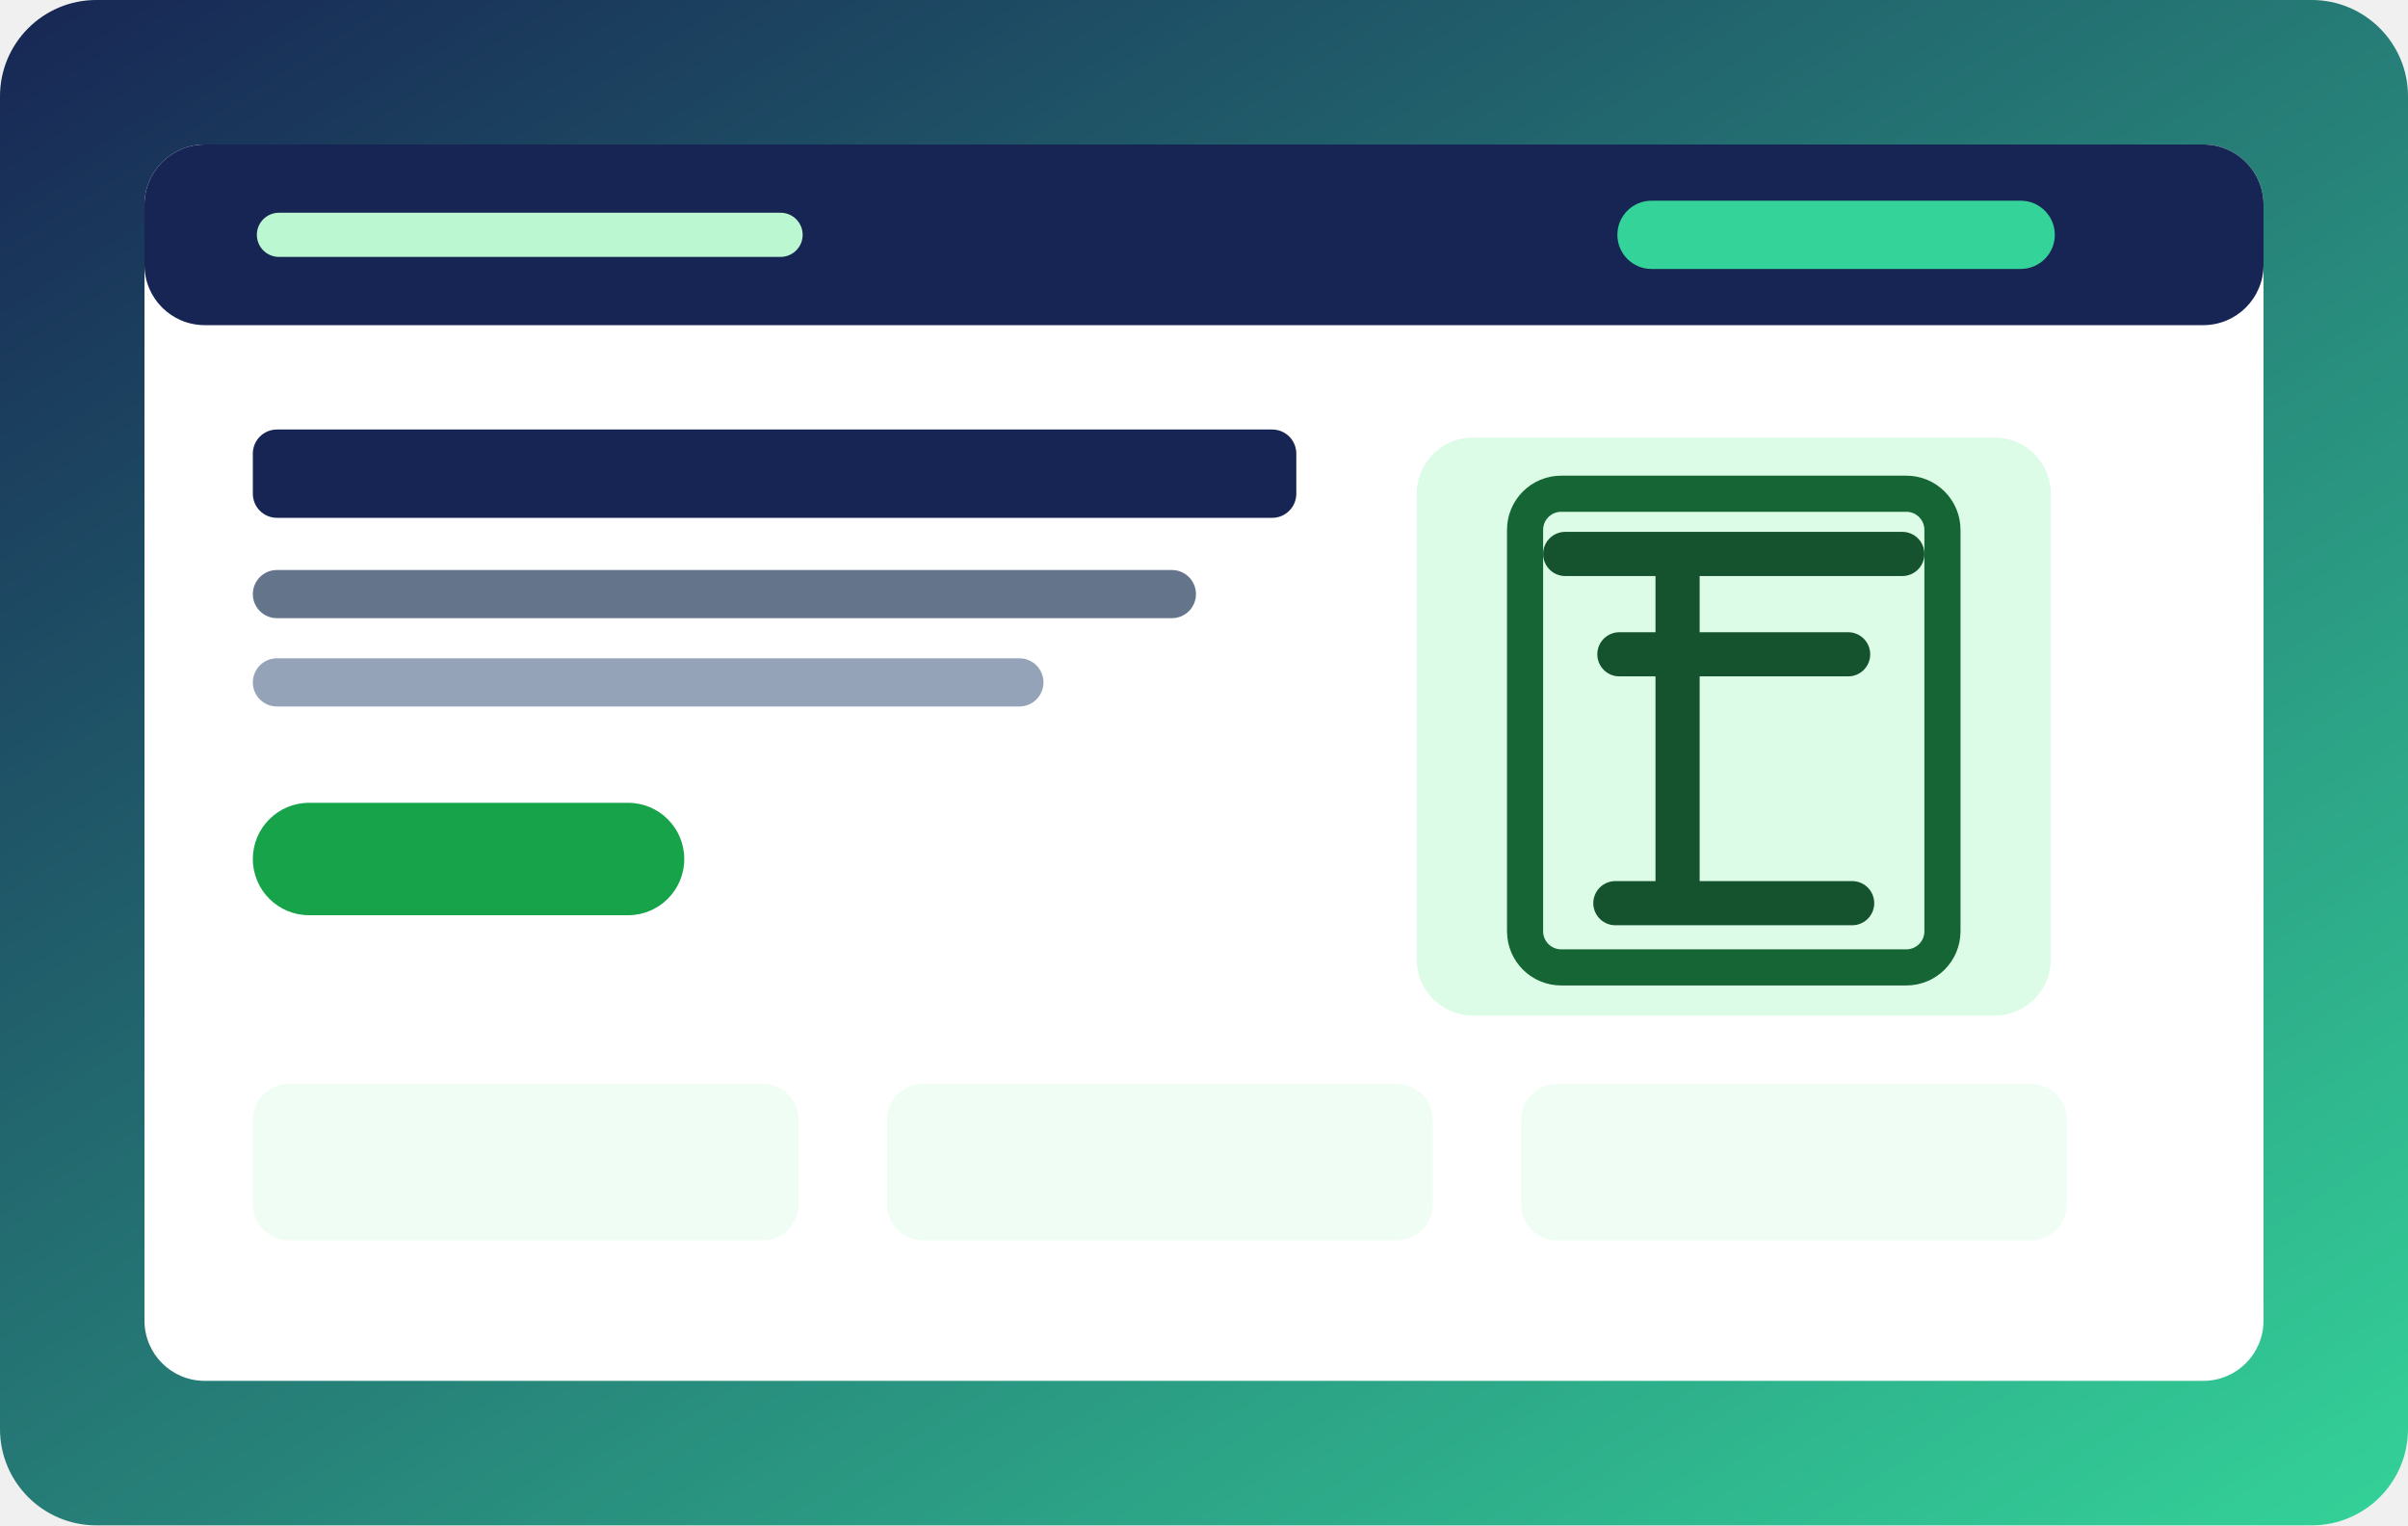
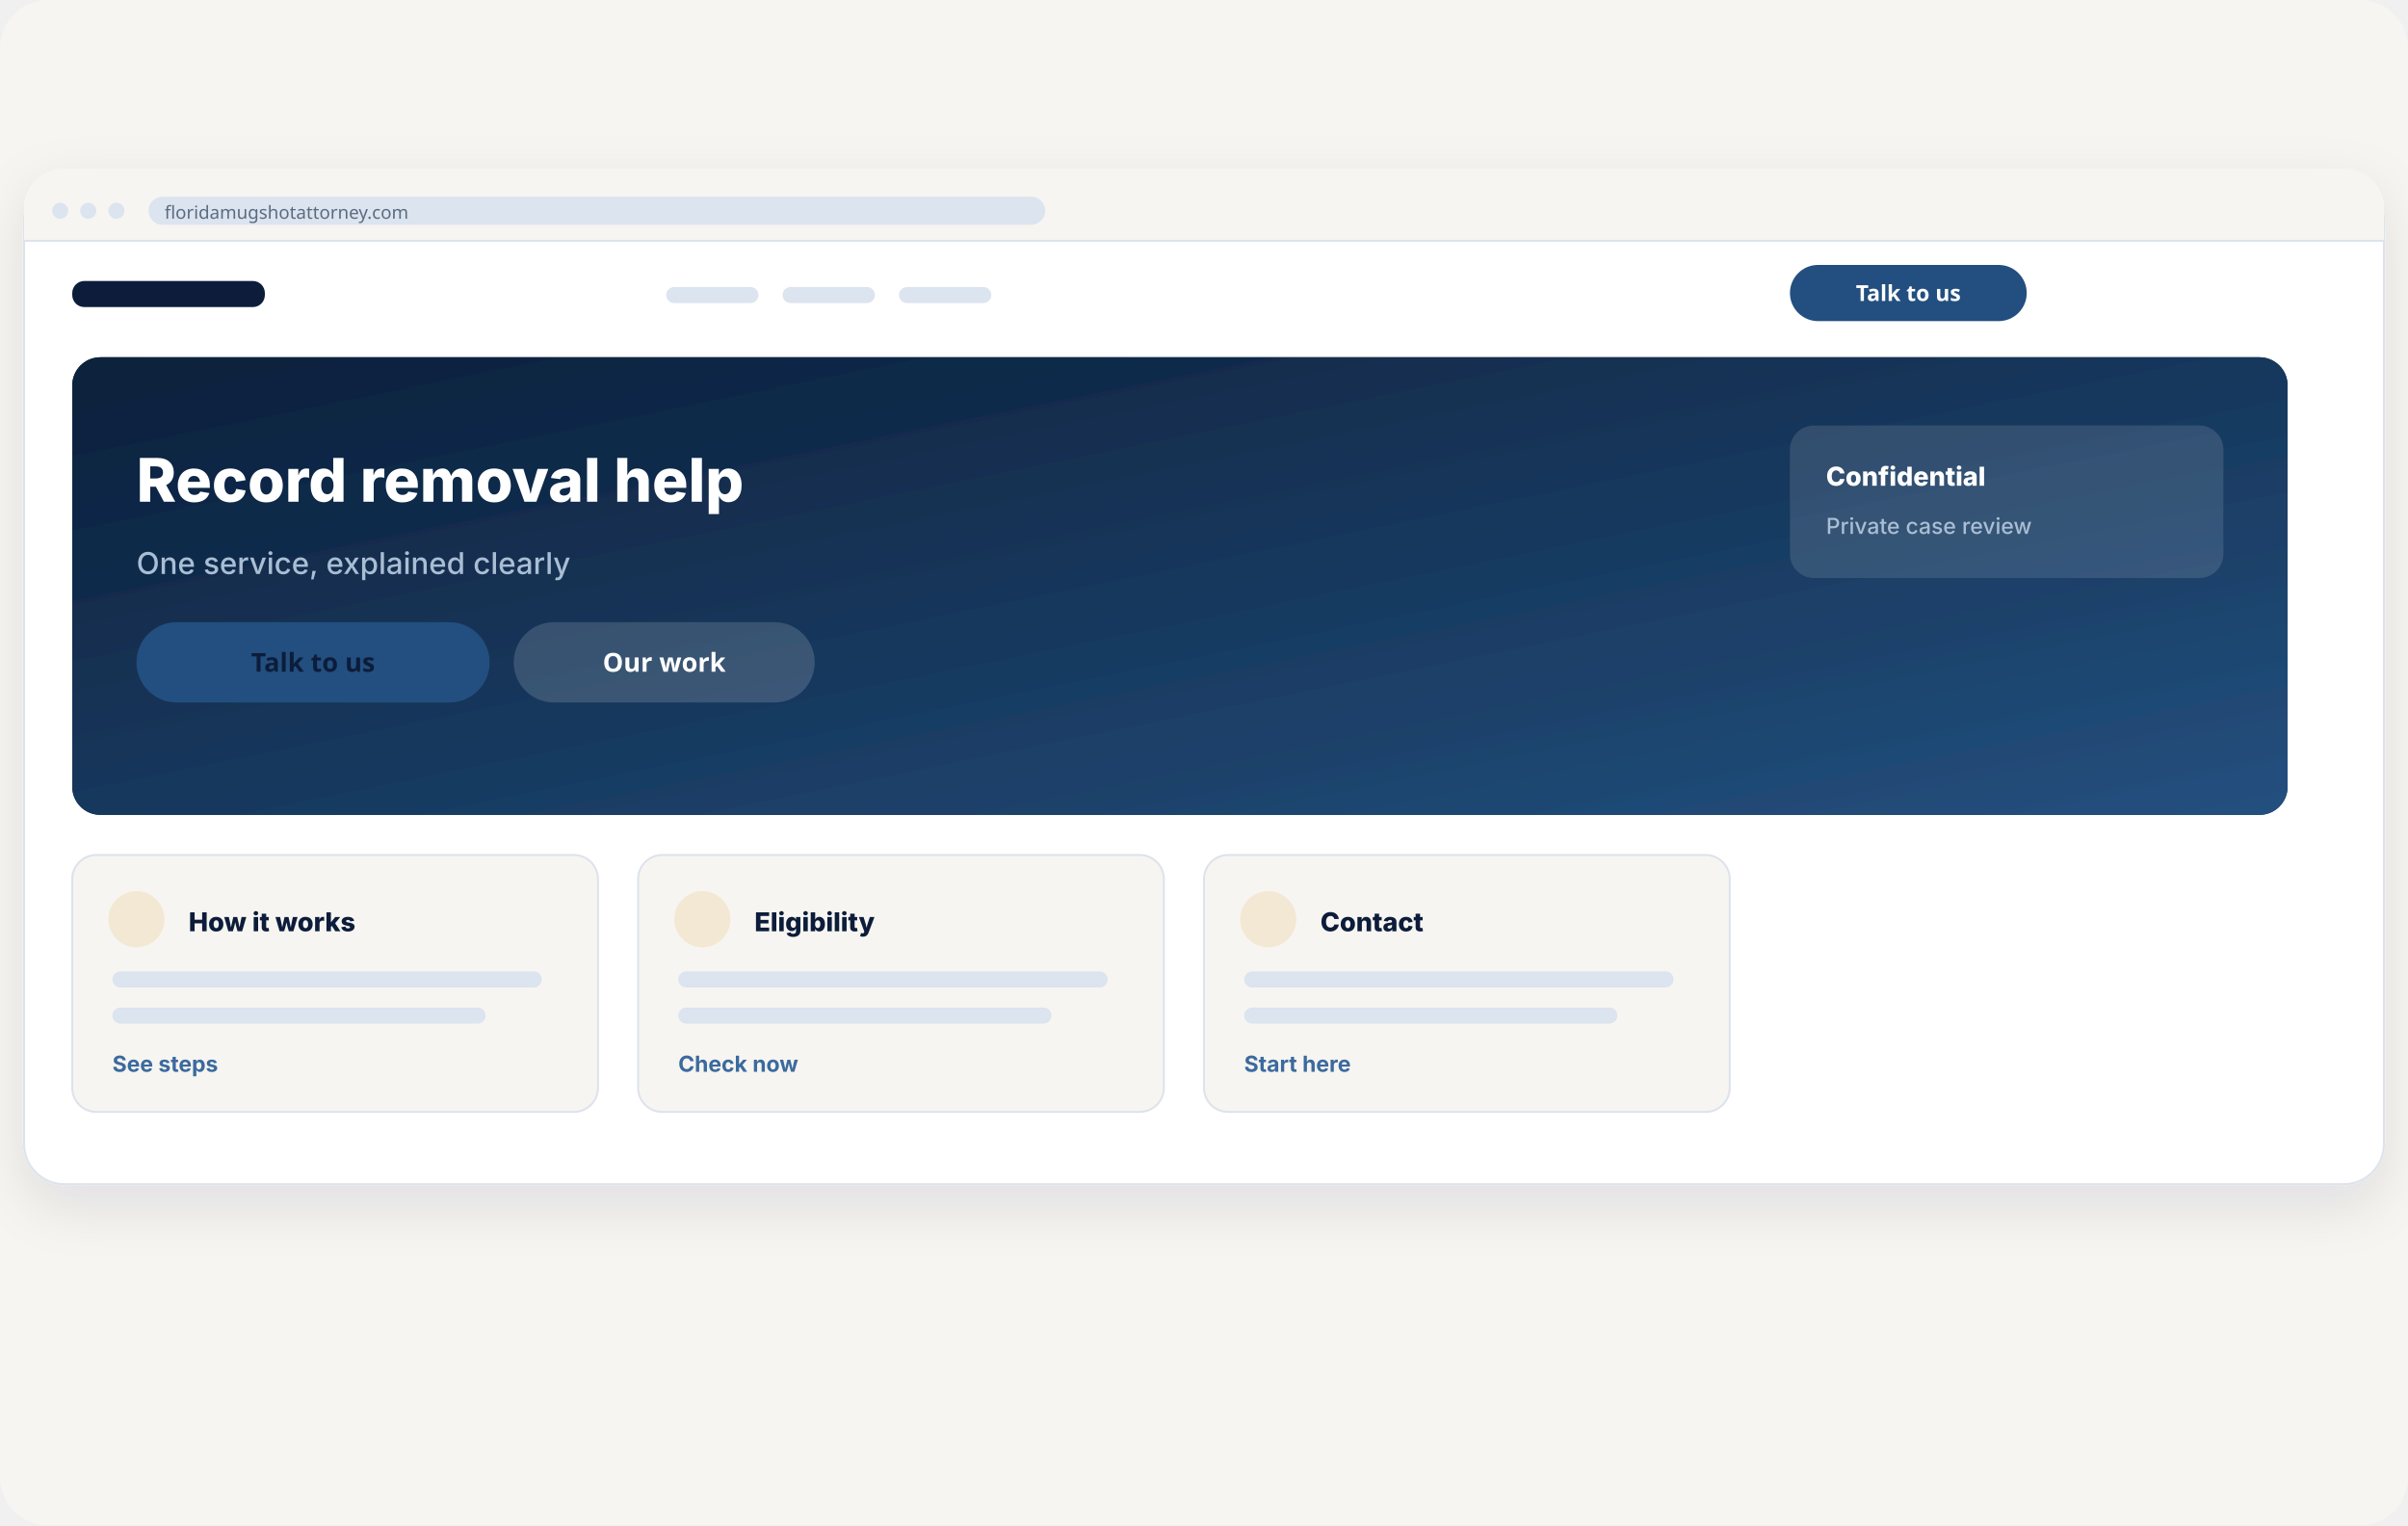
- <svg xmlns="http://www.w3.org/2000/svg" viewBox="0 0 1200 760" role="img" aria-labelledby="title desc">
+ <svg xmlns="http://www.w3.org/2000/svg" viewBox="0 0 1200 760" width="1200" height="760" role="img" aria-labelledby="t d" preserveAspectRatio="xMidYMid meet">
  <defs>
-     <linearGradient id="bg" x1="0" x2="1" y1="0" y2="1">
-       <stop stop-color="#172554" />
-       <stop offset="1" stop-color="#34d399" />
+     <filter id="soft" x="-30%" y="-30%" width="160%" height="160%">
+       <feDropShadow dx="0" dy="10" stdDeviation="14" flood-color="#0b1f3a" flood-opacity="0.10" />
+     </filter>
+     <linearGradient id="mockWash" x1="0" y1="0" x2="1" y2="1">
+       <stop stop-color="#0b1f3a" />
+       <stop offset="1" stop-color="#23507f" />
    </linearGradient>
  </defs>
-   <rect width="1200" height="760" rx="48" fill="url(#bg)" />
-   <rect x="72" y="72" width="1056" height="616" rx="30" fill="#fff" />
-   <rect x="72" y="72" width="1056" height="90" rx="30" fill="#172554" />
-   <rect x="128" y="106" width="272" height="22" rx="11" fill="#bbf7d0" />
-   <rect x="806" y="100" width="218" height="34" rx="17" fill="#34d399" />
-   <rect x="126" y="214" width="520" height="44" rx="12" fill="#172554" />
-   <rect x="126" y="284" width="470" height="24" rx="12" fill="#64748b" />
-   <rect x="126" y="328" width="394" height="24" rx="12" fill="#94a3b8" />
-   <rect x="126" y="400" width="215" height="56" rx="28" fill="#16a34a" />
-   <rect x="706" y="218" width="316" height="288" rx="28" fill="#dcfce7" />
-   <path d="M805 450h118M780 276h168M807 326h114M836 276v174" stroke="#14532d" stroke-width="22" stroke-linecap="round" />
-   <rect x="760" y="246" width="208" height="236" rx="18" fill="none" stroke="#166534" stroke-width="18" />
-   <rect x="126" y="540" width="272" height="78" rx="18" fill="#f0fdf4" />
-   <rect x="442" y="540" width="272" height="78" rx="18" fill="#f0fdf4" />
-   <rect x="758" y="540" width="272" height="78" rx="18" fill="#f0fdf4" />
+   <rect width="1200" height="760" rx="24" fill="#f7f5f1" />
+   <g filter="url(#soft)">
+     <g>
+       <rect x="12" y="90" width="1176" height="500" rx="20" fill="#ffffff" stroke="#dde3ec" />
+       <path d="M12 120 v-16 a20 20 0 0 1 20 -20 h1136 a20 20 0 0 1 20 20 v16 Z" fill="#f7f5f1" />
+       <line x1="12" y1="120" x2="1188" y2="120" stroke="#dde3ec" />
+       <circle cx="30" cy="105" r="4" fill="#dbe4ef" />
+       <circle cx="44" cy="105" r="4" fill="#dbe4ef" />
+       <circle cx="58" cy="105" r="4" fill="#dbe4ef" />
+       <rect x="74" y="98" width="446.88" height="14" rx="7" fill="#dbe4ef" />
+       <text x="82" y="109" font-family="system-ui, sans-serif" font-size="9" fill="#5b6b80">floridamugshotattorney.com</text>
+       <g transform="translate(12 120)">
+         <rect x="24" y="20" width="96" height="13" rx="6" fill="#0b1f3a" />
+         <rect x="320" y="23" width="46" height="8" rx="4" fill="#dbe4ef" />
+         <rect x="378" y="23" width="46" height="8" rx="4" fill="#dbe4ef" />
+         <rect x="436" y="23" width="46" height="8" rx="4" fill="#dbe4ef" />
+         <rect x="880" y="12" width="118" height="28" rx="14" fill="#23507f" />
+         <text x="939" y="29.96" text-anchor="middle" font-family="system-ui, sans-serif" font-size="11" font-weight="700" fill="#ffffff">Talk to us</text>
+         <rect x="24" y="58" width="1104" height="228" rx="14" fill="#0b1f3a" />
+         <rect x="24" y="58" width="1104" height="228" rx="14" fill="url(#mockWash)" />
+         <text x="56" y="130" text-anchor="start" font-family="system-ui, -apple-system, sans-serif" font-size="30" font-weight="800" fill="#ffffff">Record removal help</text>
+         <text x="56" y="166" text-anchor="start" font-family="system-ui, -apple-system, sans-serif" font-size="15" font-weight="500" fill="#a9bed4">One service, explained clearly</text>
+         <rect x="56" y="190" width="176" height="40" rx="20" fill="#23507f" />
+         <text x="144" y="214.68" text-anchor="middle" font-family="system-ui, sans-serif" font-size="13" font-weight="700" fill="#0b1f3a">Talk to us</text>
+         <rect x="244" y="190" width="150" height="40" rx="20" fill="rgba(255,255,255,0.15)" />
+         <text x="319" y="214.68" text-anchor="middle" font-family="system-ui, sans-serif" font-size="13" font-weight="700" fill="#ffffff">Our work</text>
+         <rect x="880" y="92" width="216" height="76" rx="12" fill="rgba(255,255,255,0.12)" />
+         <text x="898" y="122" text-anchor="start" font-family="system-ui, -apple-system, sans-serif" font-size="13" font-weight="800" fill="#ffffff">Confidential</text>
+         <text x="898" y="146" text-anchor="start" font-family="system-ui, -apple-system, sans-serif" font-size="11" font-weight="500" fill="#a9bed4">Private case review</text>
+         <rect x="24" y="306" width="262" height="128" rx="12" fill="#f7f5f1" stroke="#dde3ec" />
+         <circle cx="56" cy="338" r="14" fill="#f3e8d3" />
+         <text x="82" y="344" text-anchor="start" font-family="system-ui, -apple-system, sans-serif" font-size="13" font-weight="800" fill="#0b1f3a">How it works</text>
+         <rect x="44" y="364" width="214" height="8" rx="4" fill="#dbe4ef" />
+         <rect x="44" y="382" width="186" height="8" rx="4" fill="#dbe4ef" />
+         <text x="44" y="414" text-anchor="start" font-family="system-ui, -apple-system, sans-serif" font-size="11" font-weight="700" fill="#3a6a9e">See steps</text>
+         <rect x="306" y="306" width="262" height="128" rx="12" fill="#f7f5f1" stroke="#dde3ec" />
+         <circle cx="338" cy="338" r="14" fill="#f3e8d3" />
+         <text x="364" y="344" text-anchor="start" font-family="system-ui, -apple-system, sans-serif" font-size="13" font-weight="800" fill="#0b1f3a">Eligibility</text>
+         <rect x="326" y="364" width="214" height="8" rx="4" fill="#dbe4ef" />
+         <rect x="326" y="382" width="186" height="8" rx="4" fill="#dbe4ef" />
+         <text x="326" y="414" text-anchor="start" font-family="system-ui, -apple-system, sans-serif" font-size="11" font-weight="700" fill="#3a6a9e">Check now</text>
+         <rect x="588" y="306" width="262" height="128" rx="12" fill="#f7f5f1" stroke="#dde3ec" />
+         <circle cx="620" cy="338" r="14" fill="#f3e8d3" />
+         <text x="646" y="344" text-anchor="start" font-family="system-ui, -apple-system, sans-serif" font-size="13" font-weight="800" fill="#0b1f3a">Contact</text>
+         <rect x="608" y="364" width="214" height="8" rx="4" fill="#dbe4ef" />
+         <rect x="608" y="382" width="186" height="8" rx="4" fill="#dbe4ef" />
+         <text x="608" y="414" text-anchor="start" font-family="system-ui, -apple-system, sans-serif" font-size="11" font-weight="700" fill="#3a6a9e">Start here</text>
+       </g>
+     </g>
+   </g>
</svg>
